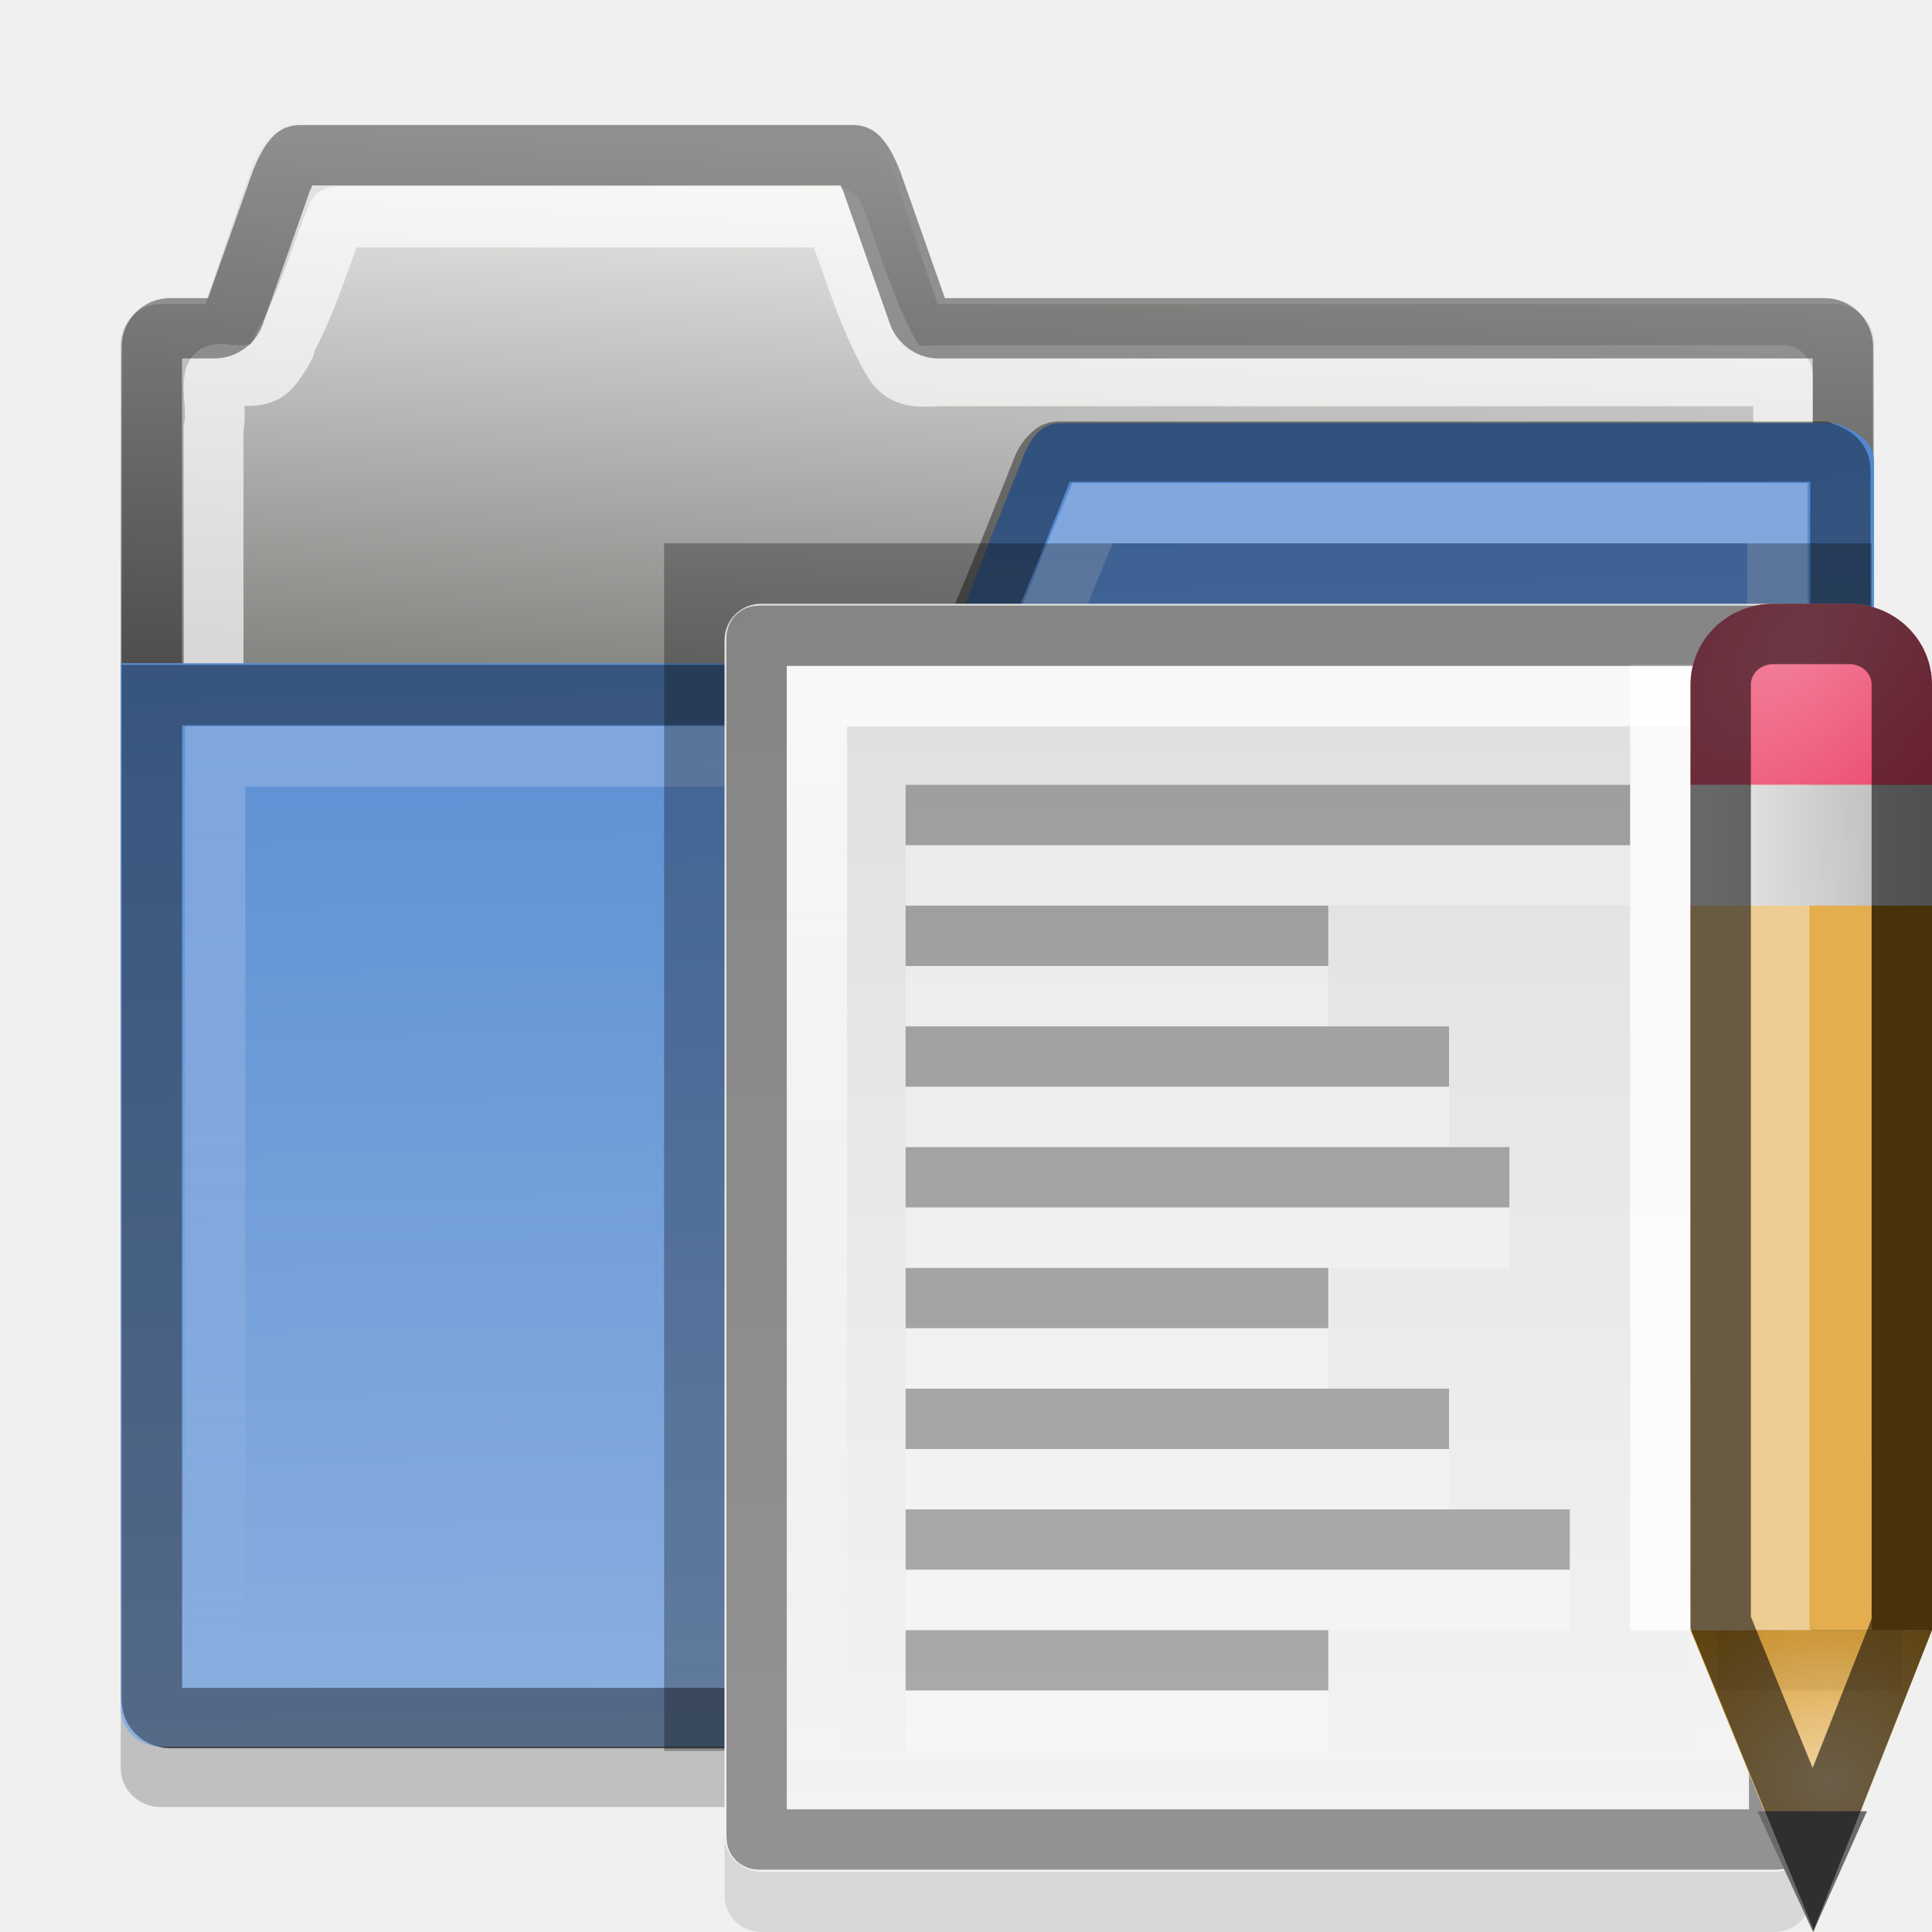
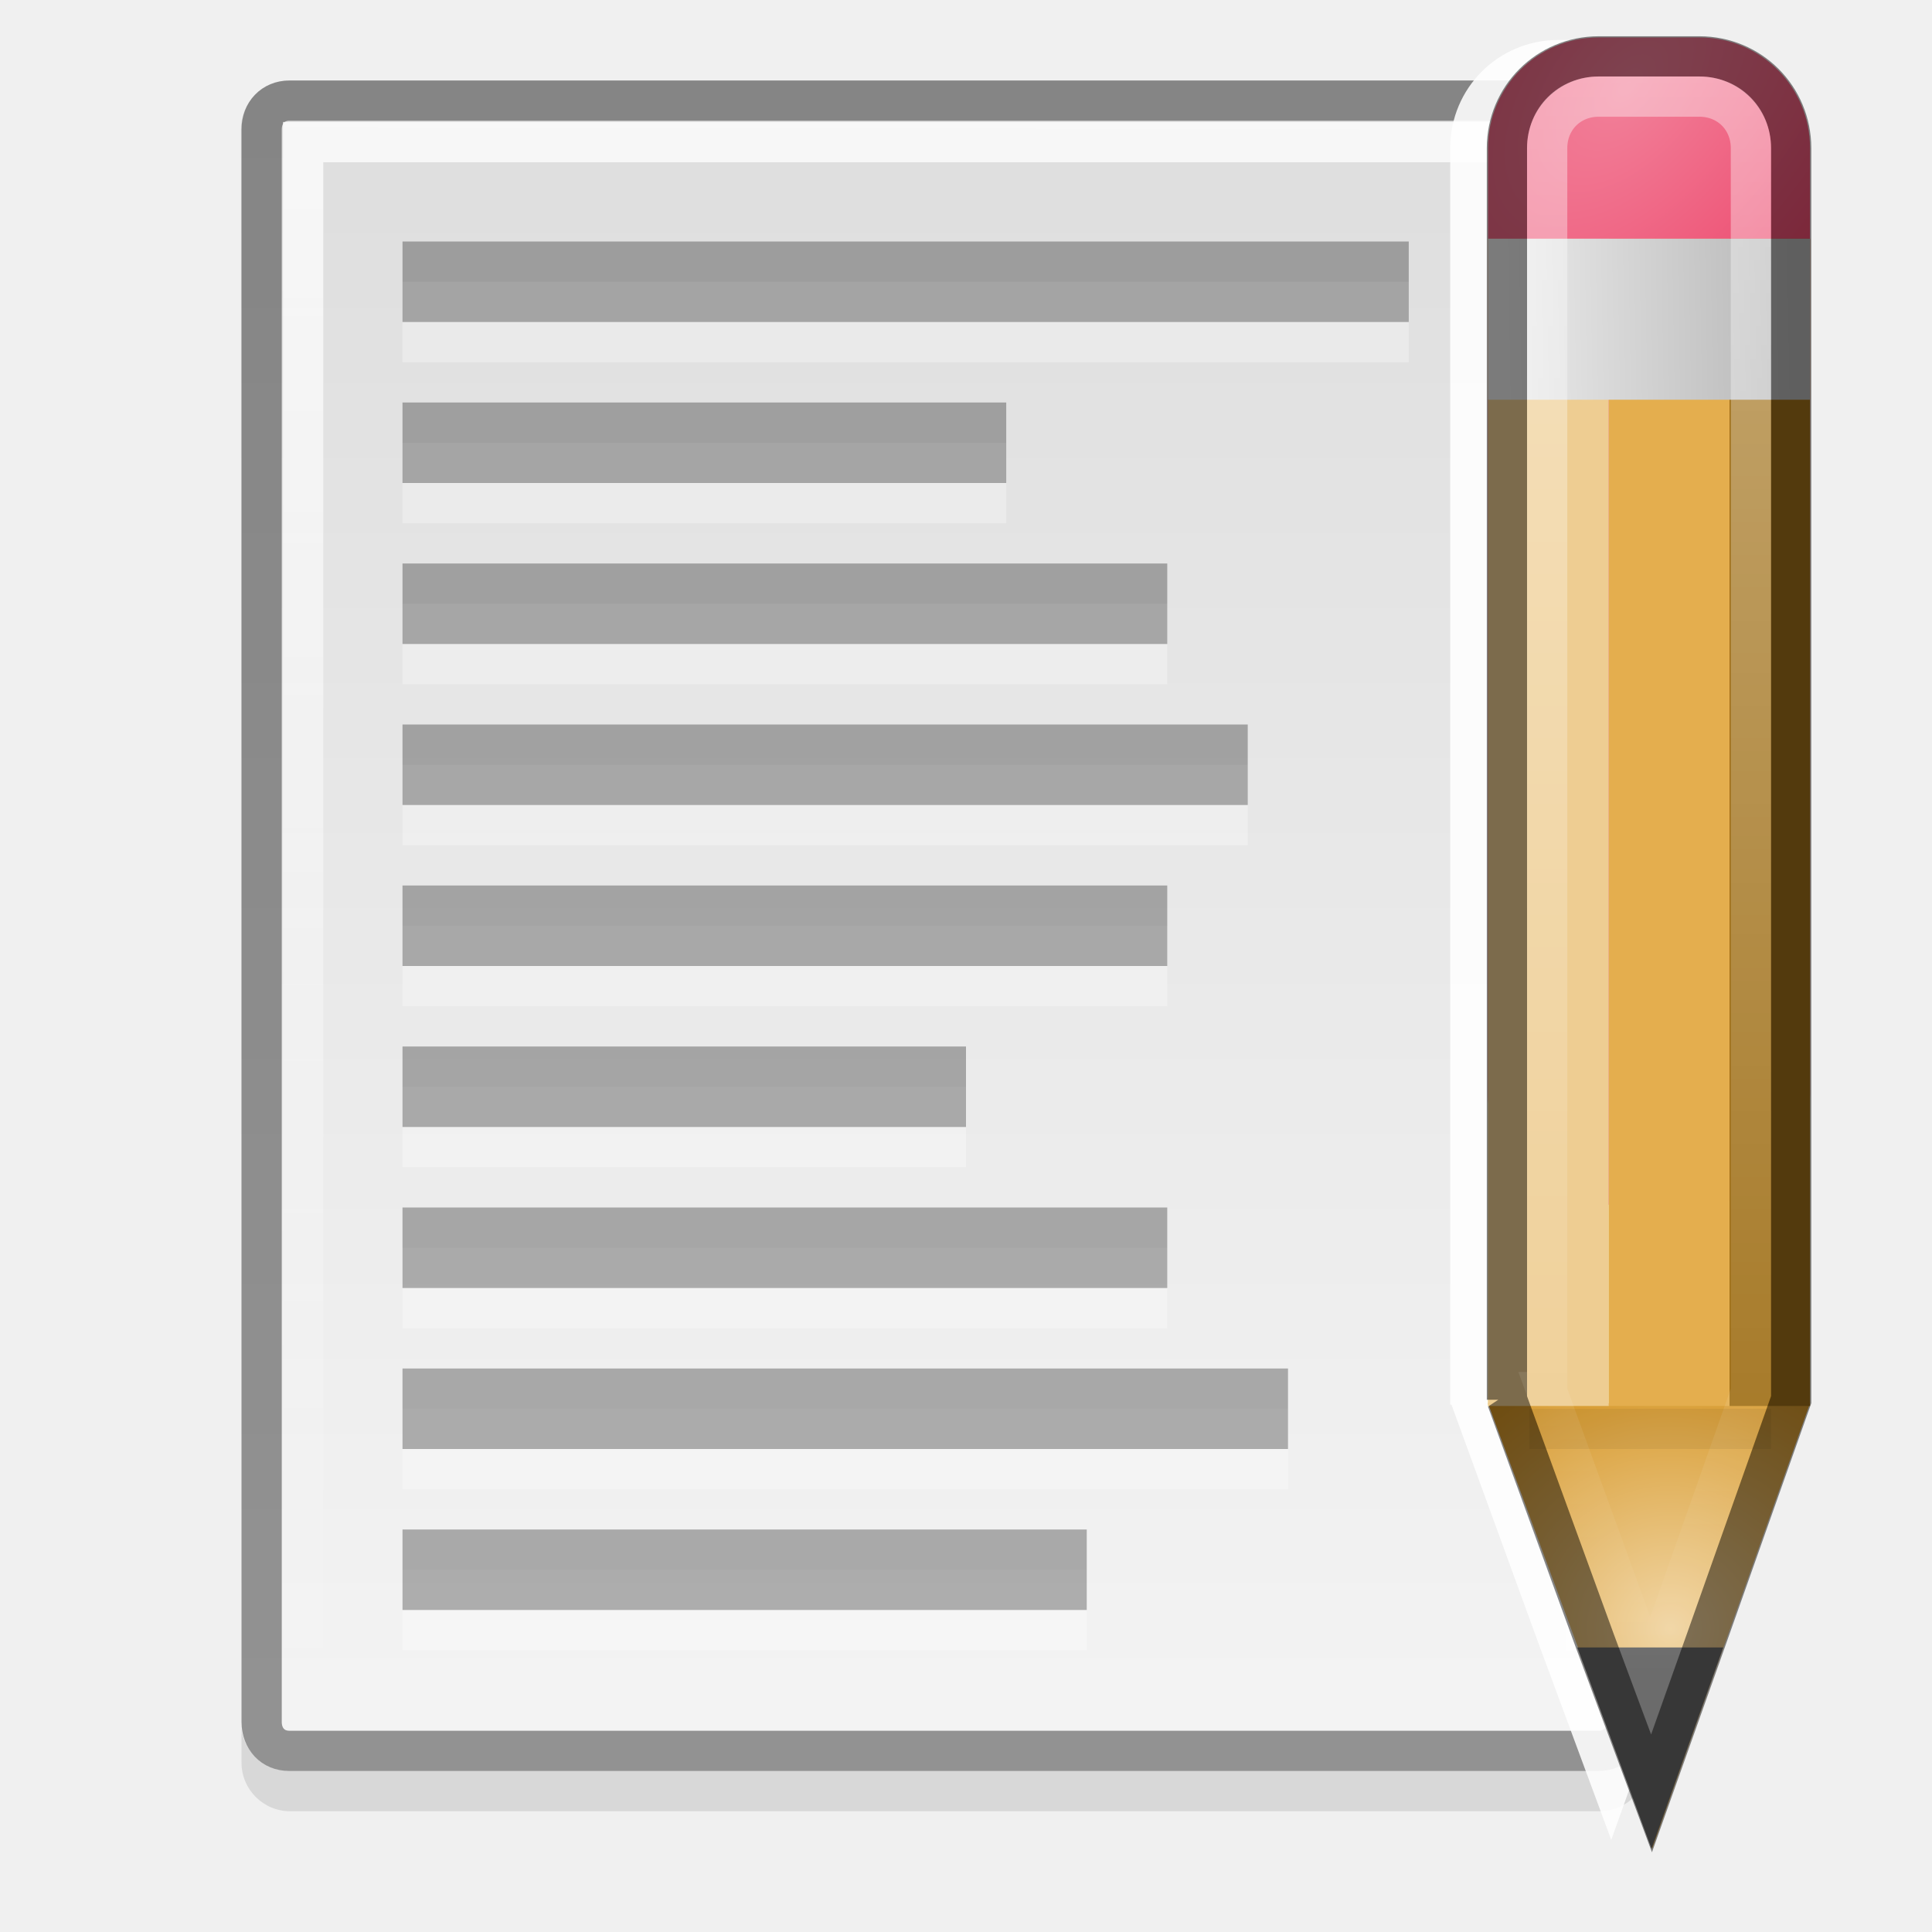
- <svg xmlns="http://www.w3.org/2000/svg" xmlns:xlink="http://www.w3.org/1999/xlink" version="1.0" width="32" height="32">
-   <defs id="defs5">
-     <linearGradient id="linearGradient3988">
-       <stop id="stop3990" stop-color="#5288d1" />
-       <stop id="stop3992" offset="1" stop-color="#96b7e3" />
+ <svg xmlns="http://www.w3.org/2000/svg" xmlns:xlink="http://www.w3.org/1999/xlink" height="48" width="48" version="1.0">
+   <defs id="defs4">
+     <linearGradient id="linearGradient923">
+       <stop stop-color="#ffffff" id="stop925" />
+       <stop stop-opacity="0" stop-color="#ffffff" offset="1" id="stop927" />
    </linearGradient>
-     <linearGradient id="linearGradient856">
-       <stop id="stop858" stop-color="#ffffff" />
-       <stop id="stop860" offset="1" stop-color="#ffffff" stop-opacity="0" />
-     </linearGradient>
-     <linearGradient id="linearGradient3985">
-       <stop id="stop3987" stop-color="#eeeeec" />
-       <stop id="stop3989" offset="1" stop-color="#555753" />
-     </linearGradient>
-     <linearGradient x1="3.153" y1="3.993" x2="2.281" y2="22.971" id="linearGradient3083" xlink:href="#linearGradient3985" gradientUnits="userSpaceOnUse" gradientTransform="matrix(0.66,0,0,0.6703527,0.68,-0.6260463)" />
-     <linearGradient x1="30.14" y1="-2.712" x2="30" y2="28" id="linearGradient862" xlink:href="#linearGradient856" gradientUnits="userSpaceOnUse" />
-     <linearGradient x1="30.881" y1="7.121" x2="31.447" y2="32.477" id="linearGradient3986" xlink:href="#linearGradient3988" gradientUnits="userSpaceOnUse" />
-     <radialGradient cx="0.704" cy="16.184" r="14.5" id="radialGradient3271" xlink:href="#linearGradient855" gradientUnits="userSpaceOnUse" gradientTransform="matrix(-0.2697722,-0.2321396,0.128544,-0.15625,-2.470973,22.42655)" />
-     <radialGradient cx="-36.514" cy="26.712" r="5.533" id="radialGradient3268" xlink:href="#linearGradient871" gradientUnits="userSpaceOnUse" gradientTransform="matrix(0.4029222,-0.4487946,0.4970166,0.3643802,21.70159,-6.591338)" />
-     <linearGradient x1="-8.372" y1="15.469" x2="-8.254" y2="22.531" id="linearGradient3262" xlink:href="#linearGradient911" gradientUnits="userSpaceOnUse" gradientTransform="matrix(0.5,0,0,0.5,3.3888771e-7,10.5)" />
    <linearGradient id="linearGradient911">
-       <stop id="stop913" stop-color="#ebebeb" />
-       <stop id="stop915" offset="1" stop-color="#b7b7b7" />
+       <stop stop-color="#ebebeb" id="stop913" />
+       <stop stop-color="#b7b7b7" offset="1" id="stop915" />
    </linearGradient>
    <linearGradient id="linearGradient871">
-       <stop id="stop873" stop-color="#f1d6a5" />
-       <stop id="stop875" offset="1" stop-color="#d49320" />
+       <stop stop-color="#f1d6a5" id="stop873" />
+       <stop stop-color="#d49320" offset="1" id="stop875" />
    </linearGradient>
    <linearGradient id="linearGradient855">
-       <stop id="stop857" stop-color="#f28099" />
-       <stop id="stop859" offset="1" stop-color="#ed4c70" />
+       <stop stop-color="#f28099" id="stop857" />
+       <stop stop-color="#ed4c70" offset="1" id="stop859" />
    </linearGradient>
-     <linearGradient y1="2" x2="0" y2="21" id="linearGradient3779" xlink:href="#linearGradient856" gradientUnits="userSpaceOnUse" gradientTransform="translate(-1,-1)" />
-     <linearGradient y1="2" x2="0" y2="44" id="linearGradient4015" xlink:href="#linearGradient919" gradientUnits="userSpaceOnUse" gradientTransform="matrix(0.515003,0,0,0.5,-1.082927,-1)" />
    <linearGradient id="linearGradient919">
-       <stop id="stop921" stop-color="#dedede" />
-       <stop id="stop923" offset="1" stop-color="#f4f4f4" />
+       <stop stop-color="#dedede" id="stop921" />
+       <stop stop-color="#f4f4f4" offset="1" id="stop923" />
    </linearGradient>
+     <linearGradient gradientUnits="userSpaceOnUse" xlink:href="#linearGradient919" id="linearGradient4015" y2="44" x2="0" y1="3" />
+     <linearGradient gradientUnits="userSpaceOnUse" xlink:href="#linearGradient923" id="linearGradient4029" y2="42.969" x2="39.906" y1="3" x1="40" />
+     <linearGradient gradientTransform="matrix(0,-1,1,0,15.96875,-0.06912646)" gradientUnits="userSpaceOnUse" xlink:href="#linearGradient923" id="linearGradient3813" x2="-43.37" x1="-1.906" />
+     <linearGradient gradientTransform="translate(0.06912646,21.96875)" gradientUnits="userSpaceOnUse" xlink:href="#linearGradient911" id="linearGradient3818" y2="22.531" x2="-8.254" y1="15.469" x1="-8.372" />
+     <radialGradient gradientTransform="matrix(0.8058444,-0.9932819,0.9940333,0.806454,44.37194,-17.34805)" gradientUnits="userSpaceOnUse" xlink:href="#linearGradient871" id="radialGradient3824" r="5.533" cy="26.712" cx="-36.514" />
+     <radialGradient gradientTransform="matrix(-0.5518072,-0.4642791,0.262931,-0.3125,-5.985136,45.82185)" gradientUnits="userSpaceOnUse" xlink:href="#linearGradient855" id="radialGradient3827" r="14.5" cy="16.184" cx="0.704" />
  </defs>
-   <path d="m 17.572,8.007 c -0.274,0 -0.438,0.175 -0.557,0.404 -0.04,0.076 -0.069,0.159 -0.103,0.242 l -0.516,1.293 -0.536,1.393 c -0.034,0.083 -0.063,0.166 -0.103,0.242 -0.119,0.229 -0.289,0.461 -0.557,0.404 H 9.136 5.96 2 v 17.298 c 0,0.358 0.294,0.647 0.66,0.647 h 27.72 c 0.366,0 0.66,-0.288 0.66,-0.647 v -20.631 c 0,-0.358 -0.317,-0.522 -0.66,-0.647 H 26.812 21.14 z" id="path864" opacity="0.2" fill-rule="evenodd" color="#000000" />
-   <path d="m 4.846,2.055 c -0.366,0 -0.524,0.326 -0.66,0.67 l -0.784,2.311 H 2.66 c -0.366,0 -0.66,0.299 -0.66,0.67 v 22.429 c 0,0.371 0.294,0.67 0.66,0.67 h 27.72 c 0.366,0 0.66,-0.299 0.66,-0.67 v -22.429 c 0,-0.371 -0.294,-0.67 -0.66,-0.67 h -14.85 l -0.784,-2.311 C 14.611,2.381 14.452,2.055 14.086,2.055 z" id="rect3065" fill="url(#linearGradient3083)" fill-rule="evenodd" color="#000000" />
-   <path d="M 5.219,3.594 C 4.93,4.3 4.71,5.061 4.313,5.75 H 4.344 C 4.288,5.863 4.233,5.929 4.188,6 4.142,6.071 4.073,6.15 4,6.188 3.854,6.263 3.709,6.243 3.406,6.25 a 0.124,0.124 0 0 1 -0.031,0 C 3.232,6.207 3.175,6.234 3.156,6.25 3.137,6.266 3.13,6.31 3.125,6.406 c -0.009,0.192 0.052,0.481 0,0.719 v 20.531 h 26.781 V 6.25 h -14.375 C 15.219,6.264 15.061,6.273 14.906,6.188 14.829,6.145 14.765,6.08 14.719,6 14.672,5.92 14.617,5.844 14.562,5.719 14.211,5.043 13.991,4.282 13.719,3.594 h -8.5 z" transform="matrix(0.9706889,0,0,0.9897048,0.5047084,0.03692107)" id="path850" opacity="0.67" fill="none" stroke="#ffffff" stroke-linejoin="round" color="#000000" stroke-width="1.02" />
-   <path d="M 4.982,2.571 C 4.904,2.571 4.895,2.587 4.84,2.654 4.785,2.722 4.72,2.846 4.656,3.009 l -0.775,2.199 c -0.051,0.134 -0.186,0.229 -0.326,0.229 h -0.734 c -0.173,0 -0.306,0.136 -0.306,0.312 v 22.395 c 0,0.177 0.133,0.312 0.306,0.312 h 27.397 c 0.173,0 0.306,-0.136 0.306,-0.312 v -22.395 c 0,-0.177 -0.133,-0.312 -0.306,-0.312 h -14.677 C 15.401,5.436 15.266,5.341 15.215,5.207 l -0.775,-2.199 C 14.377,2.846 14.312,2.722 14.257,2.654 14.202,2.587 14.193,2.571 14.115,2.571 z" id="path4017" opacity="0.4" fill="none" stroke="#000000" color="#000000" />
-   <path d="m 17.572,7.007 c -0.274,0 -0.438,0.175 -0.557,0.404 -0.04,0.076 -0.069,0.159 -0.103,0.242 l -0.516,1.293 -0.536,1.393 c -0.034,0.083 -0.063,0.166 -0.103,0.242 -0.119,0.229 -0.289,0.461 -0.557,0.404 H 9.136 5.96 2 v 17.298 c 0,0.358 0.294,0.647 0.66,0.647 h 27.72 c 0.366,0 0.66,-0.288 0.66,-0.647 v -20.631 c 0,-0.358 -0.317,-0.522 -0.66,-0.647 h -3.568 l -5.672,0 z" id="rect3198" fill="url(#linearGradient3986)" fill-rule="evenodd" color="#000000" />
-   <path d="m 17.537,7.481 c -0.059,0 -0.067,0.012 -0.102,0.04 -0.035,0.028 -0.097,0.092 -0.142,0.18 -0.024,0.047 -0.044,0.108 -0.081,0.2 l -0.509,1.277 -0.529,1.277 c -0.03,0.073 -0.068,0.175 -0.122,0.279 -0.072,0.138 -0.162,0.484 -0.305,0.599 -0.143,0.115 -0.343,0.224 -0.55,0.18 h -5.984 -3.135 -3.562 v 16.644 c 0,0.169 0.133,0.299 0.305,0.299 h 27.356 c 0.173,0 0.305,-0.13 0.305,-0.299 v -20.376 c 0,-0.169 -0.143,-0.241 -0.305,-0.299 h -3.521 l -5.598,0 z" id="path4003" opacity="0.4" fill="none" stroke="#000000" color="#000000" />
-   <path d="m 18.094,8.5 -0.438,1.062 -0.5,1.281 c -0.065,0.158 -0.141,0.254 -0.188,0.344 0.051,-0.098 -0.024,0.081 -0.094,0.25 -0.069,0.169 -0.063,0.392 -0.469,0.719 -0.339,0.273 -0.824,0.475 -1.438,0.344 l 0.219,0.031 H 9.219 6.063 h -2.5 v 14.906 h 25.875 V 8.5 H 26.656 21.063 18.094 z" id="path854" opacity="0.4" fill="none" stroke="url(#linearGradient862)" color="#000000" />
-   <text x="40.787" y="19.39" id="text4006" fill="#ffffff" font-family="Sans" word-spacing="0" line-height="125%" letter-spacing="0" font-size="40">
-     <tspan x="40.787" y="19.39" id="tspan4008" />
-   </text>
-   <rect width="20" height="20" x="11" y="9" id="rect3909" opacity="0.3" fill="#000000" />
-   <g transform="translate(9.999976,10)" id="g3870">
-     <rect width="18" height="21" rx="0.604" x="2" y="1" id="rect3781" opacity="0.1" />
-     <rect width="18" height="21" rx="0.604" x="2" id="rect4007" fill="url(#linearGradient4015)" />
-     <rect width="2" height="16" x="17" y="1" id="rect3320" opacity="0.8" fill="#ffffff" color="#000000" />
-     <path d="m 2.594,0.531 c -0.058,0 -0.062,0.004 -0.062,0.062 l 0,19.813 c 0,0.058 0.004,0.062 0.062,0.062 l 16.813,0 c 0.058,0 0.062,-0.004 0.062,-0.062 l 0,-19.813 c 0,-0.058 -0.004,-0.062 -0.062,-0.062 l -16.813,0 z" id="path3001" opacity="0.4" fill="none" stroke="#000000" />
-     <path d="m 3.531,1.531 0,17.938 14.938,0 0,-17.938 -14.938,0 z" id="path3003" opacity="0.8" fill="none" stroke="url(#linearGradient3779)" />
-     <rect width="12" height="1" x="5" y="3" id="rect3161" opacity="0.3" />
-     <rect width="7" height="1" x="5" y="5" id="rect3163" opacity="0.3" />
-     <rect width="9" height="1" x="5" y="7" id="rect3165" opacity="0.3" />
-     <rect width="10" height="1" x="5" y="9" id="rect3167" opacity="0.3" />
-     <rect width="7" height="1" x="5" y="11" id="rect3169" opacity="0.3" />
-     <rect width="9" height="1" x="5" y="13" id="rect3171" opacity="0.3" />
-     <rect width="11" height="1" x="5" y="15" id="rect3173" opacity="0.3" />
-     <rect width="7" height="1" x="5" y="17" id="rect3175" opacity="0.3" />
-     <rect width="12" height="1" x="5" y="4" id="rect3177" opacity="0.3" fill="#ffffff" />
-     <rect width="7" height="1" x="5" y="6" id="rect3179" opacity="0.3" fill="#ffffff" />
-     <rect width="9" height="1" x="5" y="8" id="rect3181" opacity="0.3" fill="#ffffff" />
-     <rect width="10" height="1" x="5" y="10" id="rect3183" opacity="0.3" fill="#ffffff" />
-     <rect width="7" height="1" x="5" y="12" id="rect3185" opacity="0.3" fill="#ffffff" />
-     <rect width="9" height="1" x="5" y="14" id="rect3187" opacity="0.3" fill="#ffffff" />
-     <rect width="11" height="1" x="5" y="16" id="rect3189" opacity="0.3" fill="#ffffff" />
-     <rect width="7" height="1" x="5" y="18" id="rect3191" opacity="0.3" fill="#ffffff" />
-     <rect width="14.178" height="4" x="-16.622" y="18" transform="matrix(0,-1,1,0,0,0)" id="rect42" opacity="0.67" fill="#eed45a" />
-     <rect width="14.178" height="4" rx="1.341" ry="1.371" x="-14.178" y="18" transform="matrix(0,-1,1,0,0,0)" id="rect44" fill="url(#radialGradient3271)" />
-     <path d="m 18,17 4,0 -1.961,5 c -2.039,-5 0,0 -2.039,-5 z" id="rect46" fill="url(#radialGradient3268)" />
-     <rect width="14" height="1" x="-17" y="21" transform="matrix(0,-1,1,0,0,0)" id="rect49" fill="#a07018" />
-     <rect width="14" height="1.5" x="-17" y="19.5" transform="matrix(0,-1,1,0,0,0)" id="rect51" fill="#e4ae4e" />
-     <rect width="14" height="1.969" x="-17" y="18" transform="matrix(0,-1,1,0,0,0)" id="rect53" fill="#eecd92" />
-     <rect width="2" height="4" x="-5" y="18" transform="matrix(0,-1,1,0,0,0)" id="rect864" fill="url(#linearGradient3262)" />
-     <path d="m 19.109,20 0.922,2 0.891,-2 -1.812,0 z" id="rect866" fill="#6a6a6a" />
-     <rect width="3.062" height="1" x="18.438" y="17" id="rect931" opacity="0.06" />
-     <path d="M 19.375,0.5 C 18.881,0.5 18.5,0.879 18.5,1.344 l 0,11.5 0,4.031 1.531,3.75 1.469,-3.719 0,-4.062 0,-11.5 C 21.5,0.879 21.119,0.5 20.625,0.5 l -1.25,0 z" id="path3318" opacity="0.557" fill="none" stroke="#000000" />
-   </g>
+   <rect opacity="0.1" id="rect4036" y="3" x="6" rx="1.209" height="42" width="34.951" />
+   <rect fill="url(#linearGradient4015)" id="rect4007" y="2" x="5.986" rx="1.209" height="42" width="34.951" />
+   <rect fill="#ffffff" opacity="0.3" id="rect851" y="7" x="10" height="2" width="25" />
+   <path stroke="#000000" fill="none" opacity="0.4" id="path4019" d="M 7.188,2.5 C 6.784,2.5 6.5,2.8 6.5,3.219 l 0,39.562 C 6.5,43.2 6.784,43.5 7.188,43.5 l 32.531,0 c 0.404,0 0.719,-0.315 0.719,-0.719 l 0,-39.562 C 40.438,2.815 40.123,2.5 39.719,2.5 L 7.188,2.5 z" />
+   <rect fill="#ffffff" opacity="0.3" id="rect853" y="11" x="10" height="2" width="15" />
+   <path stroke="url(#linearGradient4029)" fill="none" opacity="0.78" id="path4021" d="m 7.531,3.531 0,38.938 31.875,0 0,-38.938 H 7.531 z" />
+   <rect fill="#ffffff" opacity="0.3" id="rect855" y="15" x="10" height="2" width="19" />
+   <rect opacity="0.3" id="rect4059" y="6" x="10" height="2" width="25" />
+   <rect fill="#ffffff" opacity="0.3" id="rect857" y="19" x="10" height="2" width="21" />
+   <rect opacity="0.3" id="rect835" y="10" x="10" height="2" width="15" />
+   <rect fill="#ffffff" opacity="0.3" id="rect859" y="23" x="10" height="2" width="19" />
+   <rect opacity="0.3" id="rect837" y="14" x="10" height="2" width="19" />
+   <rect fill="#ffffff" opacity="0.3" id="rect861" y="27" x="10" height="2" width="14" />
+   <rect opacity="0.3" id="rect839" y="18" x="10" height="2" width="21" />
+   <rect fill="#ffffff" opacity="0.3" id="rect863" y="31" x="10" height="2" width="19" />
+   <rect opacity="0.3" id="rect841" y="22" x="10" height="2" width="19" />
+   <rect fill="#ffffff" opacity="0.3" id="rect865" y="35" x="10" height="2" width="22" />
+   <rect opacity="0.3" id="rect843" y="26" x="10" height="2" width="14" />
+   <rect fill="#ffffff" opacity="0.3" id="rect867" y="39" x="10" height="2" width="17" />
+   <rect opacity="0.3" id="rect845" y="30" x="10" height="2" width="19" />
+   <rect opacity="0.3" id="rect847" y="34" x="10" height="2" width="22" />
+   <rect opacity="0.3" id="rect849" y="38" x="10" height="2" width="17" />
+   <path fill="#ffffff" opacity="0.88" id="path933" d="m 36.031,34.9 a 0.053,0.053 0 0 1 0.031,0 l 2.188,6 1.781,4.812 1.719,-4.812 2.125,-6 a 0.053,0.053 0 0 1 0.031,0 v -0.031 -28.938 -2.25 c 0,-1.491 -1.196,-2.688 -2.688,-2.688 h -2.5 c -1.491,0 -2.688,1.196 -2.688,2.688 v 2.25 28.938 0.031 z" />
+   <rect fill="#eed45a" opacity="0.67" id="rect42" transform="matrix(0,-1,1,0,0,0)" y="36.969" x="-34.931" height="8" width="29" />
+   <rect fill="url(#radialGradient3827)" id="rect44" transform="matrix(0,-1,1,0,0,0)" y="36.969" x="-29.931" rx="2.743" height="8" width="29" />
+   <path fill="url(#radialGradient3824)" id="rect46" d="m 36.969,34.865 8,0 -3.922,11.066 c -4.078,-11.066 0,0 -4.078,-11.066 z" />
+   <rect fill="#a07018" id="rect49" transform="matrix(0,-1,1,0,0,0)" y="42.969" x="-34.931" height="2" width="29" />
+   <rect fill="#e4ae4e" id="rect51" transform="matrix(0,-1,1,0,0,0)" y="39.969" x="-34.931" height="3" width="29" />
+   <rect fill="#eecd92" id="rect53" transform="matrix(0,-1,1,0,0,0)" y="36.969" x="-34.931" height="3" width="29" />
+   <rect fill="url(#linearGradient3818)" id="rect864" transform="matrix(0,-1,1,0,0,0)" y="36.969" x="-9.931" height="8" width="4" />
+   <path fill="#6a6a6a" id="rect866" d="m 39.188,40.931 1.844,5 1.781,-5 -3.625,0 z" />
+   <path stroke="#000000" fill="none" opacity="0.48" id="path898" d="m 37.438,34.775 2.188,6 1.406,3.781 1.344,-3.781 2.125,-6 0,-0.031 0,-28.812 0,-2.25 c 0,-1.267 -1.014,-2.281 -2.281,-2.281 h -2.5 c -1.267,0 -2.281,1.014 -2.281,2.281 v 2.25 28.844 z" />
+   <path stroke="url(#linearGradient3813)" fill="none" opacity="0.4" id="path921" d="m 38.438,34.587 2.125,5.844 0.438,1.188 0.438,-1.188 2.062,-5.844 0,-28.656 0,-2.25 c 0,-0.729 -0.552,-1.281 -1.281,-1.281 h -2.5 c -0.729,0 -1.281,0.552 -1.281,1.281 v 2.25 28.656 z" />
+   <rect opacity="0.06" id="rect931" y="35" x="38" height="1" width="6" />
</svg>
